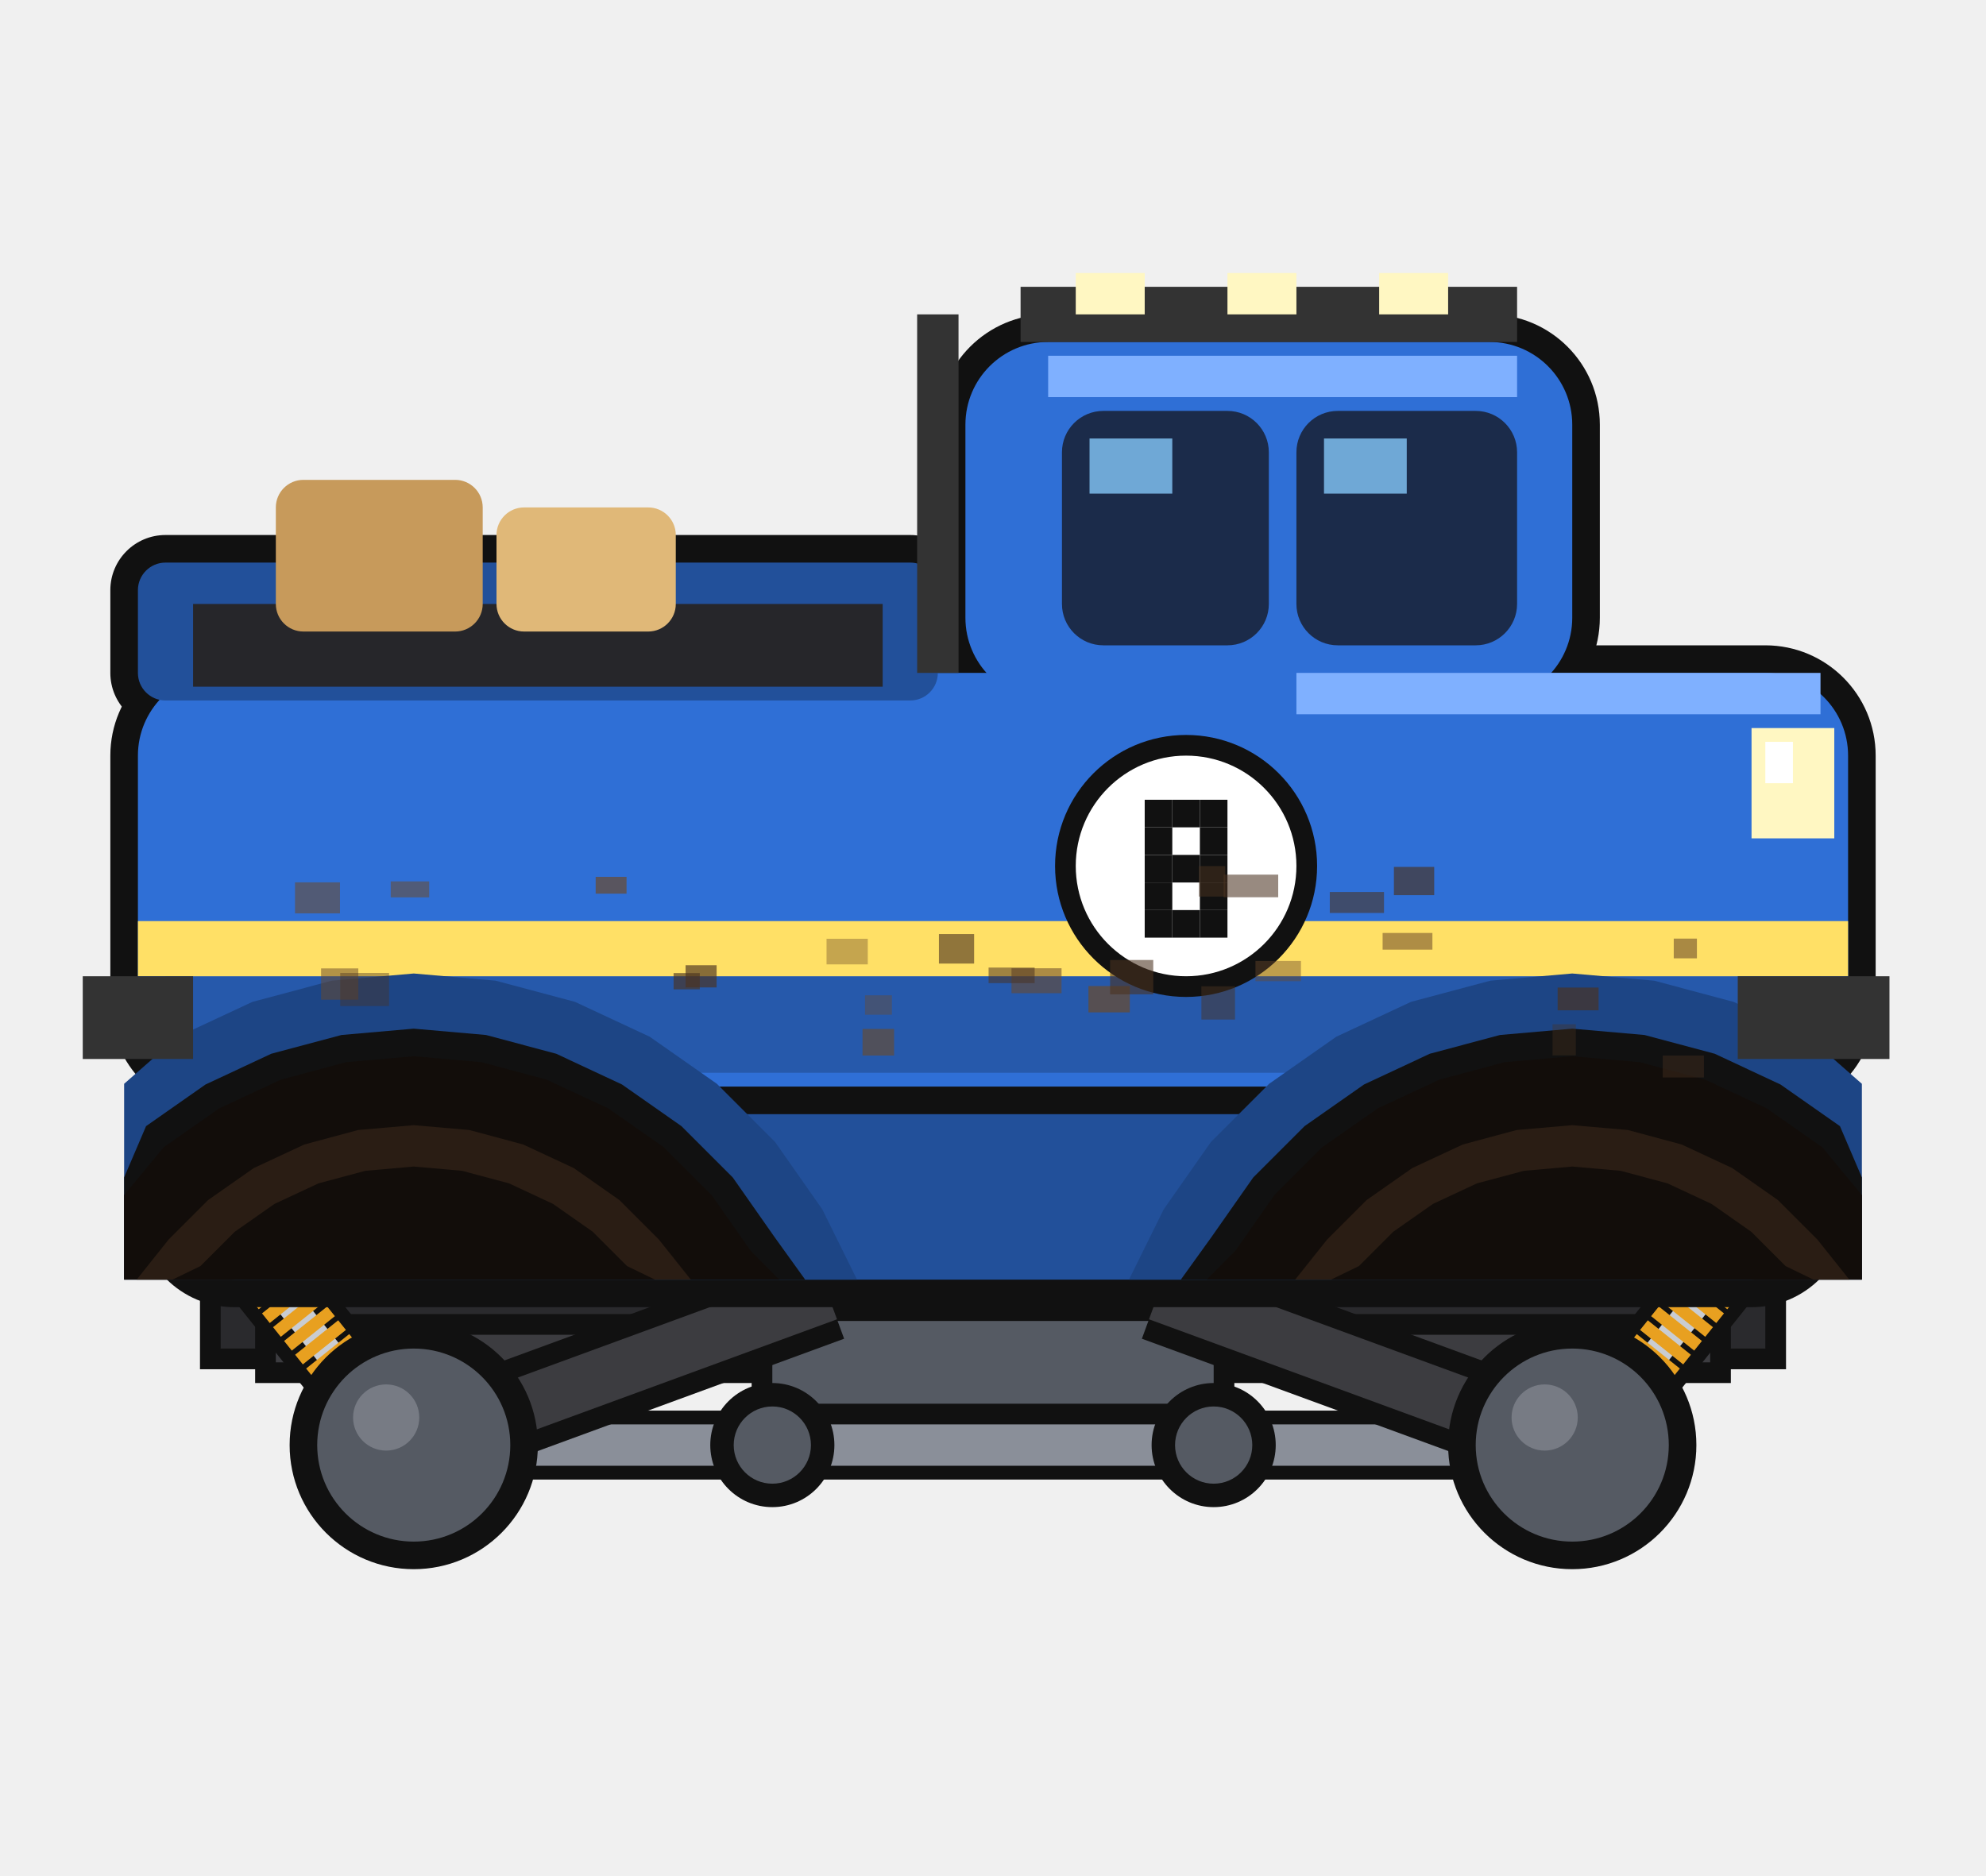
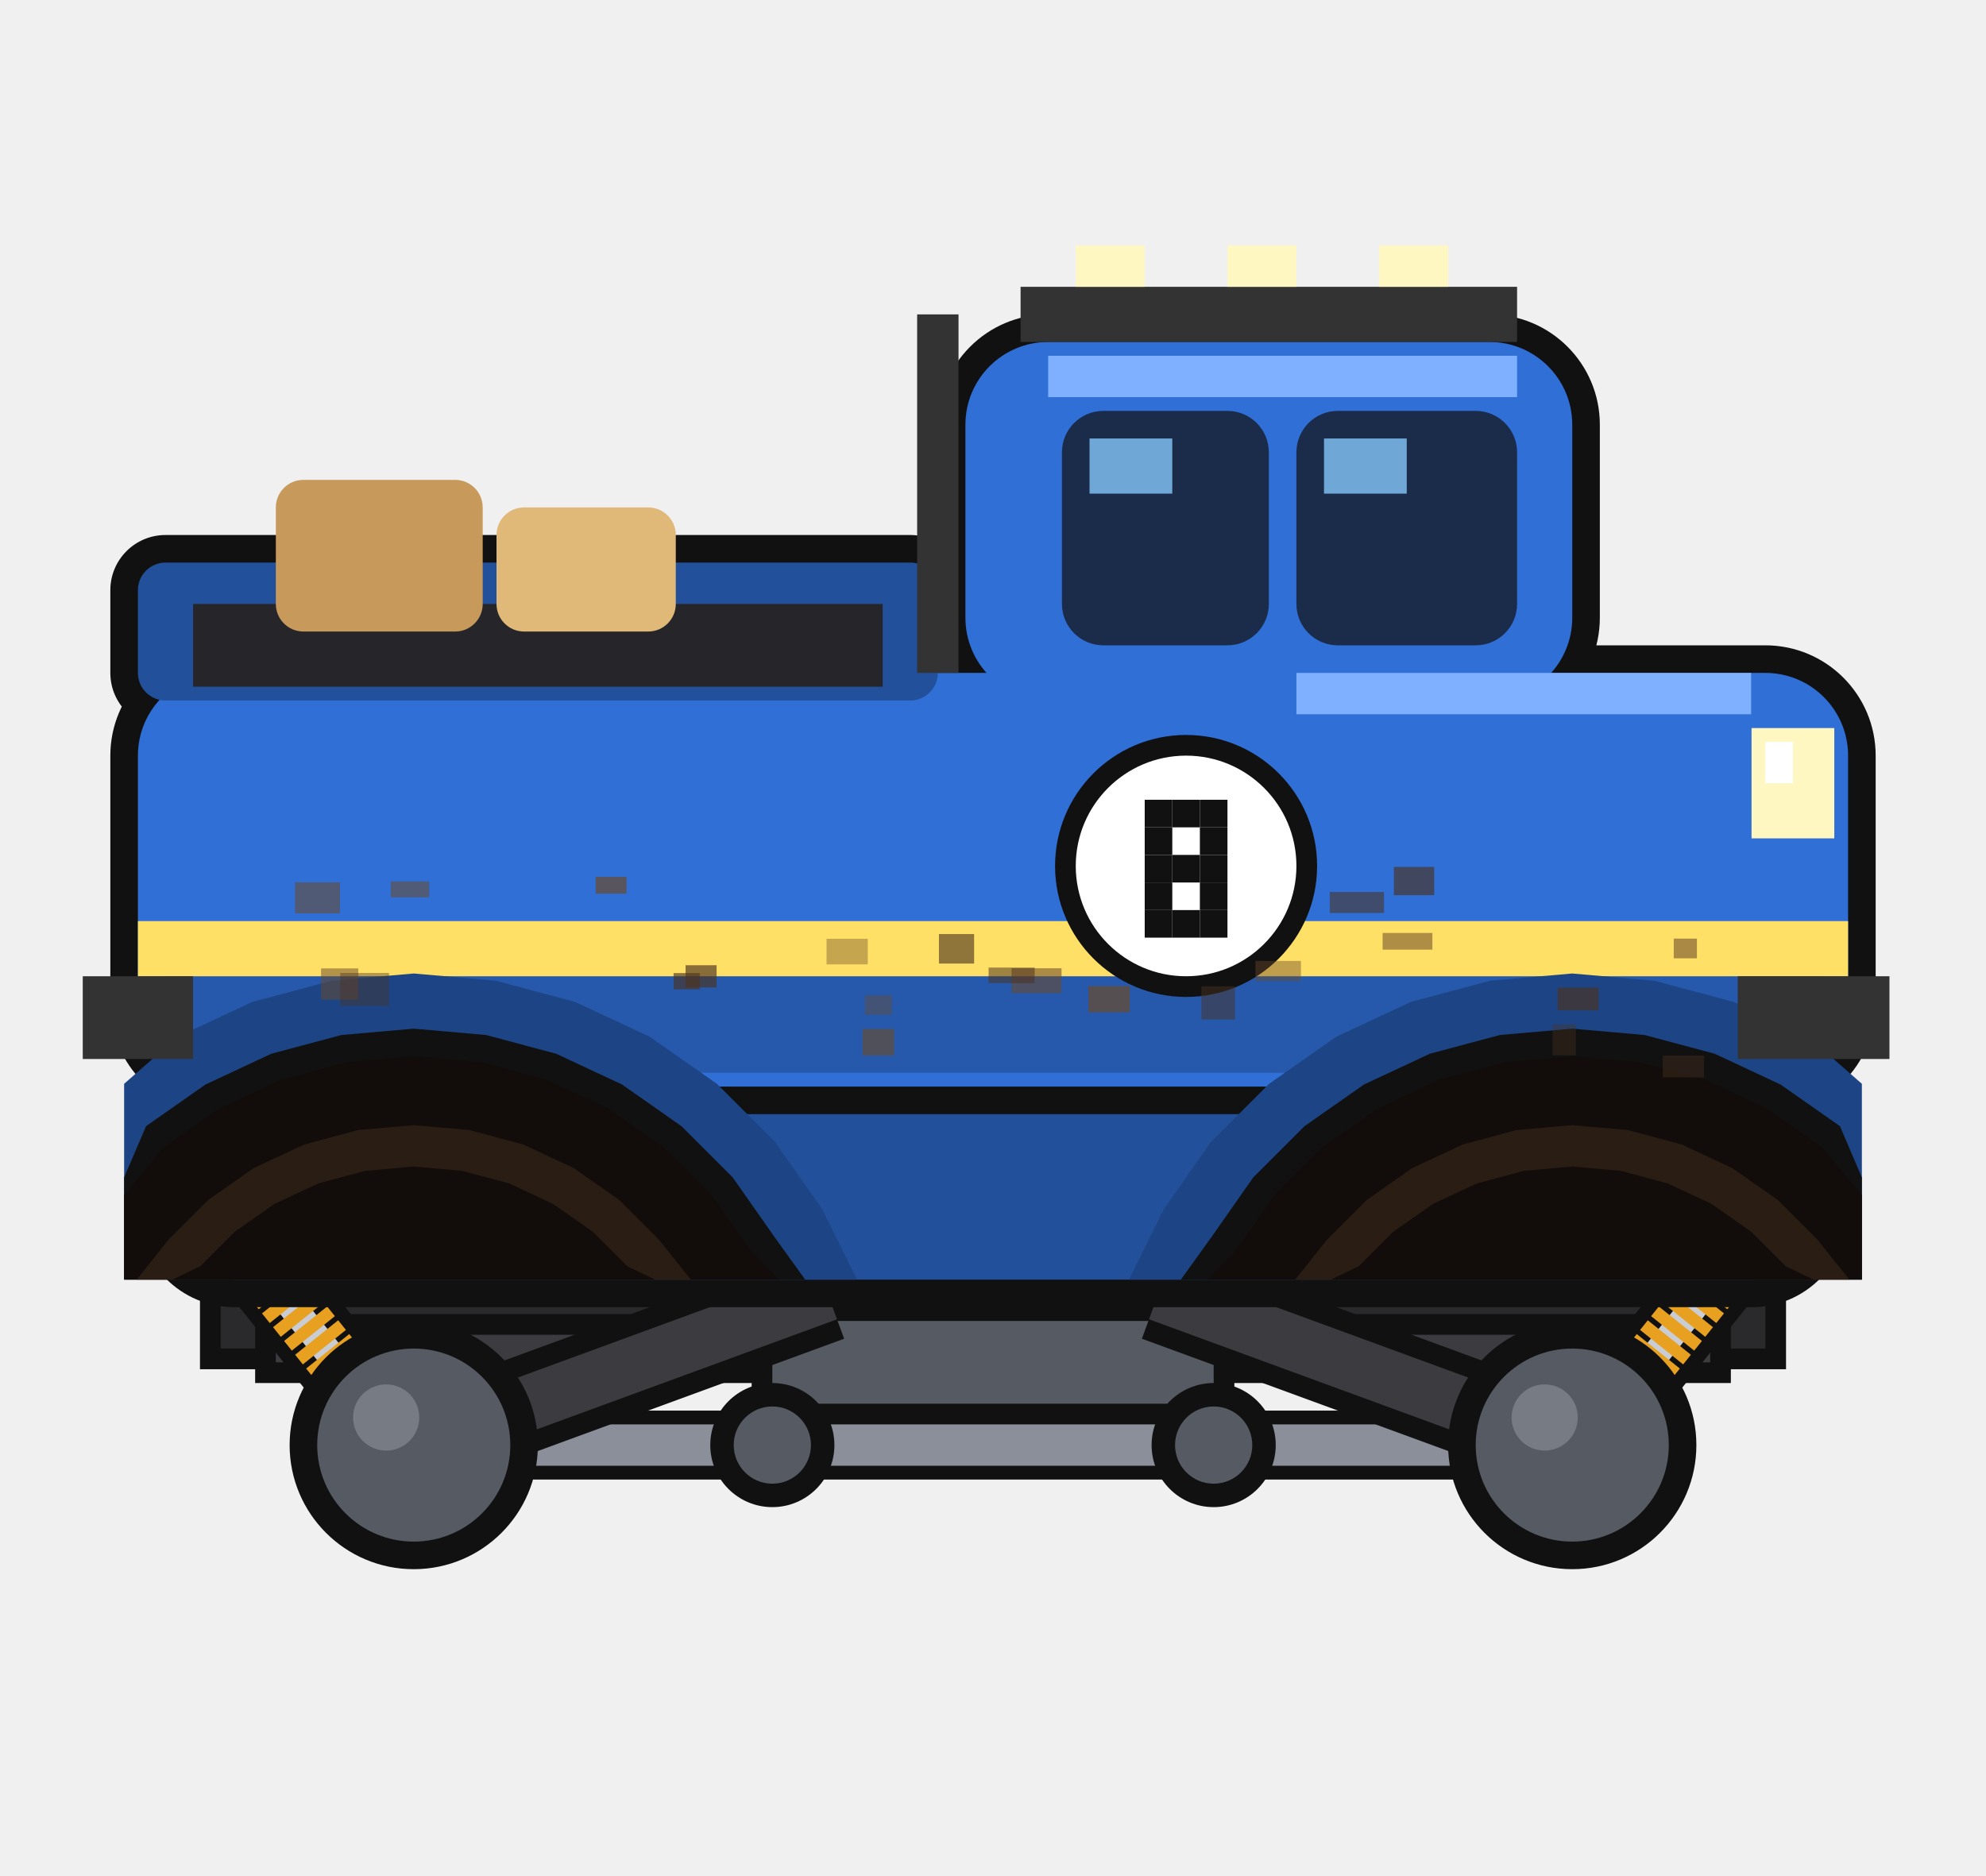
- <svg xmlns="http://www.w3.org/2000/svg" width="144" height="136" viewBox="0 0 144 136">
-   <rect x="14.5" y="88.3" width="115" height="11" fill="#111111" />
-   <rect x="16" y="89.8" width="112" height="8" fill="#2a2a2d" />
-   <rect x="18.5" y="95.3" width="107" height="5" fill="#111111" />
-   <rect x="20" y="96.8" width="104" height="2" fill="#3c3c40" />
-   <rect x="54.5" y="94.3" width="35" height="9" fill="#111111" />
-   <rect x="56" y="95.8" width="32" height="6" fill="#555a63" />
-   <line x1="30" y1="104.8" x2="114" y2="104.8" fill="none" stroke="#111111" stroke-width="5" />
-   <line x1="30" y1="104.8" x2="114" y2="104.8" fill="none" stroke="#8a8f99" stroke-width="3" />
-   <circle cx="56" cy="104.8" r="4.5" fill="#111111" />
-   <circle cx="88" cy="104.8" r="4.5" fill="#111111" />
-   <circle cx="56" cy="104.8" r="2.8" fill="#555a63" />
-   <circle cx="88" cy="104.8" r="2.8" fill="#555a63" />
-   <line x1="30" y1="104.8" x2="60" y2="93.8" fill="none" stroke="#111111" stroke-width="7" />
-   <line x1="30" y1="104.8" x2="60" y2="93.8" fill="none" stroke="#3c3c40" stroke-width="4" />
-   <line x1="18" y1="90.8" x2="26" y2="100.8" fill="none" stroke="#111111" stroke-width="6" />
-   <line x1="18" y1="90.8" x2="26" y2="100.8" fill="none" stroke="#c9ccd2" stroke-width="2" />
-   <line x1="18.96" y1="92" x2="19.52" y2="92.7" fill="none" stroke="#e8a020" stroke-width="4" />
-   <line x1="19.76" y1="93" x2="20.32" y2="93.7" fill="none" stroke="#e8a020" stroke-width="4" />
-   <line x1="20.56" y1="94" x2="21.12" y2="94.7" fill="none" stroke="#e8a020" stroke-width="4" />
-   <line x1="21.36" y1="95" x2="21.92" y2="95.7" fill="none" stroke="#e8a020" stroke-width="4" />
-   <line x1="22.16" y1="96" x2="22.72" y2="96.7" fill="none" stroke="#e8a020" stroke-width="4" />
-   <line x1="22.96" y1="97" x2="23.52" y2="97.7" fill="none" stroke="#e8a020" stroke-width="4" />
-   <line x1="23.76" y1="98" x2="24.32" y2="98.7" fill="none" stroke="#e8a020" stroke-width="4" />
-   <circle cx="30" cy="104.8" r="9" fill="#111111" />
-   <circle cx="30" cy="104.8" r="7" fill="#555a63" />
-   <circle cx="28" cy="102.8" r="2.4" fill="#777b84" />
-   <line x1="114" y1="104.8" x2="84" y2="93.8" fill="none" stroke="#111111" stroke-width="7" />
-   <line x1="114" y1="104.8" x2="84" y2="93.8" fill="none" stroke="#3c3c40" stroke-width="4" />
-   <line x1="126" y1="90.8" x2="118" y2="100.8" fill="none" stroke="#111111" stroke-width="6" />
-   <line x1="126" y1="90.8" x2="118" y2="100.8" fill="none" stroke="#c9ccd2" stroke-width="2" />
-   <line x1="125.04" y1="92" x2="124.48" y2="92.7" fill="none" stroke="#e8a020" stroke-width="4" />
-   <line x1="124.24" y1="93" x2="123.68" y2="93.7" fill="none" stroke="#e8a020" stroke-width="4" />
-   <line x1="123.44" y1="94" x2="122.88" y2="94.7" fill="none" stroke="#e8a020" stroke-width="4" />
-   <line x1="122.64" y1="95" x2="122.08" y2="95.7" fill="none" stroke="#e8a020" stroke-width="4" />
-   <line x1="121.84" y1="96" x2="121.28" y2="96.7" fill="none" stroke="#e8a020" stroke-width="4" />
-   <line x1="121.04" y1="97" x2="120.48" y2="97.7" fill="none" stroke="#e8a020" stroke-width="4" />
-   <line x1="120.24" y1="98" x2="119.68" y2="98.7" fill="none" stroke="#e8a020" stroke-width="4" />
-   <circle cx="114" cy="104.8" r="9" fill="#111111" />
-   <circle cx="114" cy="104.8" r="7" fill="#555a63" />
-   <circle cx="112" cy="102.8" r="2.4" fill="#777b84" />
-   <rect x="10" y="68.8" width="124" height="26" rx="7" fill="#111111" />
-   <rect x="12" y="70.8" width="120" height="22" rx="5" fill="#22509a" />
-   <rect x="8" y="46.8" width="128" height="34" rx="8" fill="#111111" />
-   <rect x="68" y="22.8" width="48" height="30" rx="8" fill="#111111" />
-   <rect x="8" y="38.8" width="62" height="14" rx="4" fill="#111111" />
-   <rect x="10" y="48.8" width="124" height="30" rx="6" fill="#2f6fd6" />
-   <rect x="70" y="24.8" width="44" height="26" rx="6" fill="#2f6fd6" />
-   <rect x="10" y="40.8" width="58" height="10" rx="2" fill="#22509a" />
-   <rect x="14" y="43.8" width="50" height="6" fill="#26262a" />
-   <rect x="20" y="34.8" width="15" height="11" rx="2" fill="#c79a5b" />
-   <rect x="36" y="36.8" width="13" height="9" rx="2" fill="#e0b878" />
-   <rect x="12" y="70.8" width="120" height="7" fill="#2659ab" />
-   <rect x="10" y="66.8" width="124" height="4" fill="#ffe066" />
-   <rect x="76" y="25.8" width="34" height="3" fill="#7fb0ff" />
-   <rect x="94" y="48.8" width="38" height="3" fill="#7fb0ff" />
-   <rect x="77" y="29.8" width="15" height="17" rx="3" fill="#1b2b4a" />
-   <rect x="94" y="29.8" width="16" height="17" rx="3" fill="#1b2b4a" />
-   <rect x="79" y="31.8" width="6" height="4" fill="#6fa8d6" />
-   <rect x="96" y="31.8" width="6" height="4" fill="#6fa8d6" />
-   <polygon points="9,92.8 9,92.8 9,92.8 9,87.7 9,82.82 9,78.6 12.9,75.18 18.3,72.66 24.06,71.12 30,70.6 35.94,71.12 41.7,72.66 47.1,75.18 51.98,78.6 56.2,82.82 59.62,87.7 62.14,92.8 63.68,92.8 64.2,92.8" fill="#1d4585" />
-   <polygon points="9,92.8 9,92.8 9,92.8 9,89.7 9,85.39 10.59,81.67 14.9,78.65 19.67,76.42 24.76,75.06 30,74.6 35.24,75.06 40.33,76.42 45.1,78.65 49.41,81.67 53.13,85.39 56.15,89.7 58.38,92.8 59.74,92.8 60.2,92.8" fill="#111111" />
-   <polygon points="9,92.8 9,92.8 9,92.8 9,90.7 9,86.67 11.87,83.2 15.9,80.38 20.36,78.3 25.1,77.03 30,76.6 34.9,77.03 39.64,78.3 44.1,80.38 48.13,83.2 51.6,86.67 54.42,90.7 56.5,92.8 57.77,92.8 58.2,92.8" fill="#120d0a" />
-   <polygon points="9,92.8 9,92.8 9,92.8 9.91,92.8 12.23,89.89 15.09,87.03 18.4,84.71 22.07,83 25.97,81.95 30,81.6 34.03,81.95 37.93,83 41.6,84.71 44.91,87.03 47.77,89.89 50.09,92.8 51.8,92.8 52.85,92.8 53.2,92.8" fill="#2a1d14" />
-   <polygon points="9.8,92.8 10.11,92.8 11.02,92.8 12.51,92.8 14.53,91.82 17.02,89.33 19.9,87.31 23.09,85.82 26.49,84.91 30,84.6 33.51,84.91 36.91,85.82 40.1,87.31 42.98,89.33 45.47,91.82 47.49,92.8 48.98,92.8 49.89,92.8 50.2,92.8" fill="#120d0a" />
-   <polygon points="79.8,92.8 80.32,92.8 81.86,92.8 84.38,87.7 87.8,82.82 92.02,78.6 96.9,75.18 102.3,72.66 108.06,71.12 114,70.6 119.94,71.12 125.7,72.66 131.1,75.18 135,78.6 135,82.82 135,87.7 135,92.8 135,92.8 135,92.8" fill="#1d4585" />
-   <polygon points="83.8,92.8 84.26,92.8 85.62,92.8 87.85,89.7 90.87,85.39 94.59,81.67 98.9,78.65 103.67,76.42 108.76,75.06 114,74.6 119.24,75.06 124.33,76.42 129.1,78.65 133.41,81.67 135,85.39 135,89.7 135,92.8 135,92.8 135,92.8" fill="#111111" />
-   <polygon points="85.8,92.8 86.23,92.8 87.5,92.8 89.58,90.7 92.4,86.67 95.87,83.2 99.9,80.38 104.36,78.3 109.1,77.03 114,76.6 118.9,77.03 123.64,78.3 128.1,80.38 132.13,83.2 135,86.67 135,90.7 135,92.8 135,92.8 135,92.8" fill="#120d0a" />
-   <polygon points="90.8,92.8 91.15,92.8 92.2,92.8 93.91,92.8 96.23,89.89 99.09,87.03 102.4,84.71 106.07,83 109.97,81.95 114,81.6 118.03,81.95 121.93,83 125.6,84.71 128.91,87.03 131.77,89.89 134.09,92.8 135,92.8 135,92.8 135,92.8" fill="#2a1d14" />
-   <polygon points="93.8,92.8 94.11,92.8 95.02,92.8 96.51,92.8 98.53,91.82 101.02,89.33 103.9,87.31 107.09,85.82 110.49,84.91 114,84.6 117.51,84.91 120.91,85.82 124.1,87.31 126.98,89.33 129.47,91.82 131.49,92.8 132.98,92.8 133.89,92.8 134.2,92.8" fill="#120d0a" />
-   <circle cx="86" cy="62.8" r="9.5" fill="#111111" />
-   <circle cx="86" cy="62.8" r="8" fill="#ffffff" />
-   <rect x="83" y="58" width="2" height="2" fill="#111111" />
-   <rect x="85" y="58" width="2" height="2" fill="#111111" />
-   <rect x="87" y="58" width="2" height="2" fill="#111111" />
-   <rect x="83" y="60" width="2" height="2" fill="#111111" />
-   <rect x="87" y="60" width="2" height="2" fill="#111111" />
-   <rect x="83" y="62" width="2" height="2" fill="#111111" />
-   <rect x="85" y="62" width="2" height="2" fill="#111111" />
-   <rect x="87" y="62" width="2" height="2" fill="#111111" />
-   <rect x="83" y="64" width="2" height="2" fill="#111111" />
-   <rect x="87" y="64" width="2" height="2" fill="#111111" />
-   <rect x="83" y="66" width="2" height="2" fill="#111111" />
-   <rect x="85" y="66" width="2" height="2" fill="#111111" />
-   <rect x="87" y="66" width="2" height="2" fill="#111111" />
-   <rect x="74" y="20.8" width="36" height="4" fill="#333333" />
-   <rect x="78" y="19.8" width="5" height="3" fill="#fff7c2" />
-   <rect x="89" y="19.8" width="5" height="3" fill="#fff7c2" />
-   <rect x="100" y="19.8" width="5" height="3" fill="#fff7c2" />
-   <line x1="68" y1="48.8" x2="68" y2="22.8" fill="none" stroke="#333333" stroke-width="3" />
-   <rect x="127" y="52.8" width="6" height="8" fill="#fff7c2" />
-   <rect x="128" y="53.8" width="2" height="3" fill="#ffffff" />
-   <rect x="126" y="70.8" width="11" height="6" fill="#333333" />
-   <rect x="6" y="70.8" width="8" height="6" fill="#333333" />
-   <rect x="73.34" y="70.22" width="3.63" height="1.81" fill="#6b4a2a" fill-opacity="0.56" />
-   <rect x="23.28" y="70.23" width="2.7" height="2.27" fill="#6b4a2a" fill-opacity="0.51" />
-   <rect x="62.72" y="72.18" width="1.95" height="1.41" fill="#6b4a2a" fill-opacity="0.41" />
-   <rect x="59.93" y="68.08" width="2.99" height="1.86" fill="#6b4a2a" fill-opacity="0.39" />
-   <rect x="62.54" y="74.62" width="2.29" height="1.93" fill="#6b4a2a" fill-opacity="0.62" />
-   <rect x="43.19" y="63.59" width="2.24" height="1.22" fill="#6b4a2a" fill-opacity="0.69" />
-   <rect x="100.25" y="67.66" width="3.61" height="1.21" fill="#6b4a2a" fill-opacity="0.55" />
-   <rect x="112.57" y="74.28" width="1.69" height="2.26" fill="#4a3220" fill-opacity="0.36" />
-   <rect x="71.68" y="70.17" width="3.34" height="1.13" fill="#4a3220" fill-opacity="0.53" />
-   <rect x="88.72" y="63.43" width="3.96" height="1.64" fill="#4a3220" fill-opacity="0.57" />
-   <rect x="68.08" y="67.74" width="2.55" height="2.14" fill="#4a3220" fill-opacity="0.61" />
-   <rect x="48.84" y="70.57" width="1.9" height="1.18" fill="#4a3220" fill-opacity="0.64" />
-   <rect x="87.11" y="71.53" width="2.44" height="2.41" fill="#4a3220" fill-opacity="0.48" />
-   <rect x="112.94" y="71.62" width="2.97" height="1.65" fill="#4a3220" fill-opacity="0.67" />
-   <rect x="49.71" y="70" width="2.25" height="1.61" fill="#4a3220" fill-opacity="0.66" />
-   <rect x="28.33" y="63.92" width="2.79" height="1.16" fill="#6b4a2a" fill-opacity="0.54" />
-   <rect x="78.92" y="71.51" width="3" height="1.91" fill="#6b4a2a" fill-opacity="0.69" />
-   <rect x="80.49" y="69.62" width="3.13" height="2.49" fill="#4a3220" fill-opacity="0.58" />
-   <rect x="96.42" y="64.69" width="3.93" height="1.52" fill="#4a3220" fill-opacity="0.58" />
-   <rect x="121.36" y="68.07" width="1.68" height="1.43" fill="#6b4a2a" fill-opacity="0.58" />
-   <rect x="91.03" y="69.69" width="3.3" height="1.47" fill="#6b4a2a" fill-opacity="0.43" />
-   <rect x="24.67" y="70.56" width="3.54" height="2.4" fill="#4a3220" fill-opacity="0.41" />
-   <rect x="101.07" y="62.87" width="2.92" height="2.05" fill="#4a3220" fill-opacity="0.65" />
-   <rect x="86.93" y="62.81" width="1.91" height="2.21" fill="#4a3220" fill-opacity="0.52" />
-   <rect x="21.39" y="63.99" width="3.26" height="2.25" fill="#6b4a2a" fill-opacity="0.56" />
-   <rect x="120.56" y="76.55" width="2.99" height="1.59" fill="#4a3220" fill-opacity="0.41" />
+ <svg xmlns="http://www.w3.org/2000/svg" width="144" height="136" viewBox="0 0 144 136" version="1.1" id="svg108">
+   <defs id="defs108" />
+   <rect x="14.5" y="88.3" width="115" height="11" fill="#111111" id="rect1" />
+   <rect x="16" y="89.8" width="112" height="8" fill="#2a2a2d" id="rect2" />
+   <rect x="18.5" y="95.3" width="107" height="5" fill="#111111" id="rect3" />
+   <rect x="20" y="96.8" width="104" height="2" fill="#3c3c40" id="rect4" />
+   <rect x="54.5" y="94.3" width="35" height="9" fill="#111111" id="rect5" />
+   <rect x="56" y="95.8" width="32" height="6" fill="#555a63" id="rect6" />
+   <line x1="30" y1="104.8" x2="114" y2="104.8" fill="none" stroke="#111111" stroke-width="5" id="line6" />
+   <line x1="30" y1="104.8" x2="114" y2="104.8" fill="none" stroke="#8a8f99" stroke-width="3" id="line7" />
+   <circle cx="56" cy="104.8" r="4.5" fill="#111111" id="circle7" />
+   <circle cx="88" cy="104.8" r="4.5" fill="#111111" id="circle8" />
+   <circle cx="56" cy="104.8" r="2.8" fill="#555a63" id="circle9" />
+   <circle cx="88" cy="104.8" r="2.8" fill="#555a63" id="circle10" />
+   <line x1="30" y1="104.8" x2="60" y2="93.8" fill="none" stroke="#111111" stroke-width="7" id="line10" />
+   <line x1="30" y1="104.8" x2="60" y2="93.8" fill="none" stroke="#3c3c40" stroke-width="4" id="line11" />
+   <line x1="18" y1="90.8" x2="26" y2="100.8" fill="none" stroke="#111111" stroke-width="6" id="line12" />
+   <line x1="18" y1="90.8" x2="26" y2="100.8" fill="none" stroke="#c9ccd2" stroke-width="2" id="line13" />
+   <line x1="18.96" y1="92" x2="19.52" y2="92.7" fill="none" stroke="#e8a020" stroke-width="4" id="line14" />
+   <line x1="19.76" y1="93" x2="20.32" y2="93.7" fill="none" stroke="#e8a020" stroke-width="4" id="line15" />
+   <line x1="20.56" y1="94" x2="21.12" y2="94.7" fill="none" stroke="#e8a020" stroke-width="4" id="line16" />
+   <line x1="21.36" y1="95" x2="21.92" y2="95.7" fill="none" stroke="#e8a020" stroke-width="4" id="line17" />
+   <line x1="22.16" y1="96" x2="22.72" y2="96.7" fill="none" stroke="#e8a020" stroke-width="4" id="line18" />
+   <line x1="22.96" y1="97" x2="23.52" y2="97.7" fill="none" stroke="#e8a020" stroke-width="4" id="line19" />
+   <line x1="23.76" y1="98" x2="24.32" y2="98.7" fill="none" stroke="#e8a020" stroke-width="4" id="line20" />
+   <circle cx="30" cy="104.8" r="9" fill="#111111" id="circle20" />
+   <circle cx="30" cy="104.8" r="7" fill="#555a63" id="circle21" />
+   <circle cx="28" cy="102.8" r="2.4" fill="#777b84" id="circle22" />
+   <line x1="114" y1="104.8" x2="84" y2="93.8" fill="none" stroke="#111111" stroke-width="7" id="line22" />
+   <line x1="114" y1="104.8" x2="84" y2="93.8" fill="none" stroke="#3c3c40" stroke-width="4" id="line23" />
+   <line x1="126" y1="90.8" x2="118" y2="100.8" fill="none" stroke="#111111" stroke-width="6" id="line24" />
+   <line x1="126" y1="90.8" x2="118" y2="100.8" fill="none" stroke="#c9ccd2" stroke-width="2" id="line25" />
+   <line x1="125.04" y1="92" x2="124.48" y2="92.7" fill="none" stroke="#e8a020" stroke-width="4" id="line26" />
+   <line x1="124.24" y1="93" x2="123.68" y2="93.7" fill="none" stroke="#e8a020" stroke-width="4" id="line27" />
+   <line x1="123.44" y1="94" x2="122.88" y2="94.7" fill="none" stroke="#e8a020" stroke-width="4" id="line28" />
+   <line x1="122.64" y1="95" x2="122.08" y2="95.7" fill="none" stroke="#e8a020" stroke-width="4" id="line29" />
+   <line x1="121.84" y1="96" x2="121.28" y2="96.7" fill="none" stroke="#e8a020" stroke-width="4" id="line30" />
+   <line x1="121.04" y1="97" x2="120.48" y2="97.7" fill="none" stroke="#e8a020" stroke-width="4" id="line31" />
+   <line x1="120.24" y1="98" x2="119.68" y2="98.7" fill="none" stroke="#e8a020" stroke-width="4" id="line32" />
+   <circle cx="114" cy="104.8" r="9" fill="#111111" id="circle32" />
+   <circle cx="114" cy="104.8" r="7" fill="#555a63" id="circle33" />
+   <circle cx="112" cy="102.8" r="2.4" fill="#777b84" id="circle34" />
+   <rect x="10" y="68.8" width="124" height="26" rx="7" fill="#111111" id="rect34" />
+   <rect x="12" y="70.8" width="120" height="22" rx="5" fill="#22509a" id="rect35" />
+   <rect x="8" y="46.8" width="128" height="34" rx="8" fill="#111111" id="rect36" />
+   <rect x="68" y="22.8" width="48" height="30" rx="8" fill="#111111" id="rect37" />
+   <rect x="8" y="38.8" width="62" height="14" rx="4" fill="#111111" id="rect38" />
+   <rect x="10" y="48.8" width="124" height="30" rx="6" fill="#2f6fd6" id="rect39" />
+   <rect x="70" y="24.8" width="44" height="26" rx="6" fill="#2f6fd6" id="rect40" />
+   <rect x="10" y="40.8" width="58" height="10" rx="2" fill="#22509a" id="rect41" />
+   <rect x="14" y="43.8" width="50" height="6" fill="#26262a" id="rect42" />
+   <rect x="20" y="34.8" width="15" height="11" rx="2" fill="#c79a5b" id="rect43" />
+   <rect x="36" y="36.8" width="13" height="9" rx="2" fill="#e0b878" id="rect44" />
+   <rect x="12" y="70.8" width="120" height="7" fill="#2659ab" id="rect45" />
+   <rect x="10" y="66.8" width="124" height="4" fill="#ffe066" id="rect46" />
+   <rect x="76" y="25.8" width="34" height="3" fill="#7fb0ff" id="rect47" />
+   <rect x="94" y="48.8" width="32.972" height="3" fill="#7fb0ff" id="rect48" style="stroke-width:0.931" />
+   <rect x="77" y="29.8" width="15" height="17" rx="3" fill="#1b2b4a" id="rect49" />
+   <rect x="94" y="29.8" width="16" height="17" rx="3" fill="#1b2b4a" id="rect50" />
+   <rect x="79" y="31.8" width="6" height="4" fill="#6fa8d6" id="rect51" />
+   <rect x="96" y="31.8" width="6" height="4" fill="#6fa8d6" id="rect52" />
+   <polygon points="9,92.8 9,92.8 9,92.8 9,87.7 9,82.82 9,78.6 12.9,75.18 18.3,72.66 24.06,71.12 30,70.6 35.94,71.12 41.7,72.66 47.1,75.18 51.98,78.6 56.2,82.82 59.62,87.7 62.14,92.8 63.68,92.8 64.2,92.8" fill="#1d4585" id="polygon52" />
+   <polygon points="9,92.8 9,92.8 9,92.8 9,89.7 9,85.39 10.59,81.67 14.9,78.65 19.67,76.42 24.76,75.06 30,74.6 35.24,75.06 40.33,76.42 45.1,78.65 49.41,81.67 53.13,85.39 56.15,89.7 58.38,92.8 59.74,92.8 60.2,92.8" fill="#111111" id="polygon53" />
+   <polygon points="9,92.8 9,92.8 9,92.8 9,90.7 9,86.67 11.87,83.2 15.9,80.38 20.36,78.3 25.1,77.03 30,76.6 34.9,77.03 39.64,78.3 44.1,80.38 48.13,83.2 51.6,86.67 54.42,90.7 56.5,92.8 57.77,92.8 58.2,92.8" fill="#120d0a" id="polygon54" />
+   <polygon points="9,92.8 9,92.8 9,92.8 9.91,92.8 12.23,89.89 15.09,87.03 18.4,84.71 22.07,83 25.97,81.95 30,81.6 34.03,81.95 37.93,83 41.6,84.71 44.91,87.03 47.77,89.89 50.09,92.8 51.8,92.8 52.85,92.8 53.2,92.8" fill="#2a1d14" id="polygon55" />
+   <polygon points="9.8,92.8 10.11,92.8 11.02,92.8 12.51,92.8 14.53,91.82 17.02,89.33 19.9,87.31 23.09,85.82 26.49,84.91 30,84.6 33.51,84.91 36.91,85.82 40.1,87.31 42.98,89.33 45.47,91.82 47.49,92.8 48.98,92.8 49.89,92.8 50.2,92.8" fill="#120d0a" id="polygon56" />
+   <polygon points="79.8,92.8 80.32,92.8 81.86,92.8 84.38,87.7 87.8,82.82 92.02,78.6 96.9,75.18 102.3,72.66 108.06,71.12 114,70.6 119.94,71.12 125.7,72.66 131.1,75.18 135,78.6 135,82.82 135,87.7 135,92.8 135,92.8 135,92.8" fill="#1d4585" id="polygon57" />
+   <polygon points="83.8,92.8 84.26,92.8 85.62,92.8 87.85,89.7 90.87,85.39 94.59,81.67 98.9,78.65 103.67,76.42 108.76,75.06 114,74.6 119.24,75.06 124.33,76.42 129.1,78.65 133.41,81.67 135,85.39 135,89.7 135,92.8 135,92.8 135,92.8" fill="#111111" id="polygon58" />
+   <polygon points="85.8,92.8 86.23,92.8 87.5,92.8 89.58,90.7 92.4,86.67 95.87,83.2 99.9,80.38 104.36,78.3 109.1,77.03 114,76.6 118.9,77.03 123.64,78.3 128.1,80.38 132.13,83.2 135,86.67 135,90.7 135,92.8 135,92.8 135,92.8" fill="#120d0a" id="polygon59" />
+   <polygon points="90.8,92.8 91.15,92.8 92.2,92.8 93.91,92.8 96.23,89.89 99.09,87.03 102.4,84.71 106.07,83 109.97,81.95 114,81.6 118.03,81.95 121.93,83 125.6,84.71 128.91,87.03 131.77,89.89 134.09,92.8 135,92.8 135,92.8 135,92.8" fill="#2a1d14" id="polygon60" />
+   <polygon points="93.8,92.8 94.11,92.8 95.02,92.8 96.51,92.8 98.53,91.82 101.02,89.33 103.9,87.31 107.09,85.82 110.49,84.91 114,84.6 117.51,84.91 120.91,85.82 124.1,87.31 126.98,89.33 129.47,91.82 131.49,92.8 132.98,92.8 133.89,92.8 134.2,92.8" fill="#120d0a" id="polygon61" />
+   <circle cx="86" cy="62.8" r="9.5" fill="#111111" id="circle61" />
+   <circle cx="86" cy="62.8" r="8" fill="#ffffff" id="circle62" />
+   <rect x="83" y="58" width="2" height="2" fill="#111111" id="rect62" />
+   <rect x="85" y="58" width="2" height="2" fill="#111111" id="rect63" />
+   <rect x="87" y="58" width="2" height="2" fill="#111111" id="rect64" />
+   <rect x="83" y="60" width="2" height="2" fill="#111111" id="rect65" />
+   <rect x="87" y="60" width="2" height="2" fill="#111111" id="rect66" />
+   <rect x="83" y="62" width="2" height="2" fill="#111111" id="rect67" />
+   <rect x="85" y="62" width="2" height="2" fill="#111111" id="rect68" />
+   <rect x="87" y="62" width="2" height="2" fill="#111111" id="rect69" />
+   <rect x="83" y="64" width="2" height="2" fill="#111111" id="rect70" />
+   <rect x="87" y="64" width="2" height="2" fill="#111111" id="rect71" />
+   <rect x="83" y="66" width="2" height="2" fill="#111111" id="rect72" />
+   <rect x="85" y="66" width="2" height="2" fill="#111111" id="rect73" />
+   <rect x="87" y="66" width="2" height="2" fill="#111111" id="rect74" />
+   <rect x="74" y="20.8" width="36" height="4" fill="#333333" id="rect75" />
+   <rect x="78" y="17.8" width="5" height="3" fill="#fff7c2" id="rect76" />
+   <rect x="89" y="17.8" width="5" height="3" fill="#fff7c2" id="rect77" />
+   <rect x="100" y="17.8" width="5" height="3" fill="#fff7c2" id="rect78" />
+   <line x1="68" y1="48.8" x2="68" y2="22.8" fill="none" stroke="#333333" stroke-width="3" id="line78" />
+   <rect x="127" y="52.8" width="6" height="8" fill="#fff7c2" id="rect79" />
+   <rect x="128" y="53.8" width="2" height="3" fill="#ffffff" id="rect80" />
+   <rect x="126" y="70.8" width="11" height="6" fill="#333333" id="rect81" />
+   <rect x="6" y="70.8" width="8" height="6" fill="#333333" id="rect82" />
+   <rect x="73.34" y="70.22" width="3.63" height="1.81" fill="#6b4a2a" fill-opacity="0.56" id="rect83" />
+   <rect x="23.28" y="70.23" width="2.7" height="2.27" fill="#6b4a2a" fill-opacity="0.51" id="rect84" />
+   <rect x="62.72" y="72.18" width="1.95" height="1.41" fill="#6b4a2a" fill-opacity="0.41" id="rect85" />
+   <rect x="59.93" y="68.08" width="2.99" height="1.86" fill="#6b4a2a" fill-opacity="0.39" id="rect86" />
+   <rect x="62.54" y="74.62" width="2.29" height="1.93" fill="#6b4a2a" fill-opacity="0.62" id="rect87" />
+   <rect x="43.19" y="63.59" width="2.24" height="1.22" fill="#6b4a2a" fill-opacity="0.69" id="rect88" />
+   <rect x="100.25" y="67.66" width="3.61" height="1.21" fill="#6b4a2a" fill-opacity="0.55" id="rect89" />
+   <rect x="112.57" y="74.28" width="1.69" height="2.26" fill="#4a3220" fill-opacity="0.36" id="rect90" />
+   <rect x="71.68" y="70.17" width="3.34" height="1.13" fill="#4a3220" fill-opacity="0.53" id="rect91" />
+   <rect x="68.08" y="67.74" width="2.55" height="2.14" fill="#4a3220" fill-opacity="0.61" id="rect93" />
+   <rect x="48.84" y="70.57" width="1.9" height="1.18" fill="#4a3220" fill-opacity="0.64" id="rect94" />
+   <rect x="87.11" y="71.53" width="2.44" height="2.41" fill="#4a3220" fill-opacity="0.48" id="rect95" />
+   <rect x="112.94" y="71.62" width="2.97" height="1.65" fill="#4a3220" fill-opacity="0.67" id="rect96" />
+   <rect x="49.71" y="70" width="2.25" height="1.61" fill="#4a3220" fill-opacity="0.66" id="rect97" />
+   <rect x="28.33" y="63.92" width="2.79" height="1.16" fill="#6b4a2a" fill-opacity="0.54" id="rect98" />
+   <rect x="78.92" y="71.51" width="3" height="1.91" fill="#6b4a2a" fill-opacity="0.69" id="rect99" />
+   <rect x="96.42" y="64.69" width="3.93" height="1.52" fill="#4a3220" fill-opacity="0.58" id="rect101" />
+   <rect x="121.36" y="68.07" width="1.68" height="1.43" fill="#6b4a2a" fill-opacity="0.58" id="rect102" />
+   <rect x="91.03" y="69.69" width="3.3" height="1.47" fill="#6b4a2a" fill-opacity="0.43" id="rect103" />
+   <rect x="24.67" y="70.56" width="3.54" height="2.4" fill="#4a3220" fill-opacity="0.41" id="rect104" />
+   <rect x="101.07" y="62.87" width="2.92" height="2.05" fill="#4a3220" fill-opacity="0.65" id="rect105" />
+   <rect x="21.39" y="63.99" width="3.26" height="2.25" fill="#6b4a2a" fill-opacity="0.56" id="rect107" />
+   <rect x="120.56" y="76.55" width="2.99" height="1.59" fill="#4a3220" fill-opacity="0.41" id="rect108" />
</svg>
